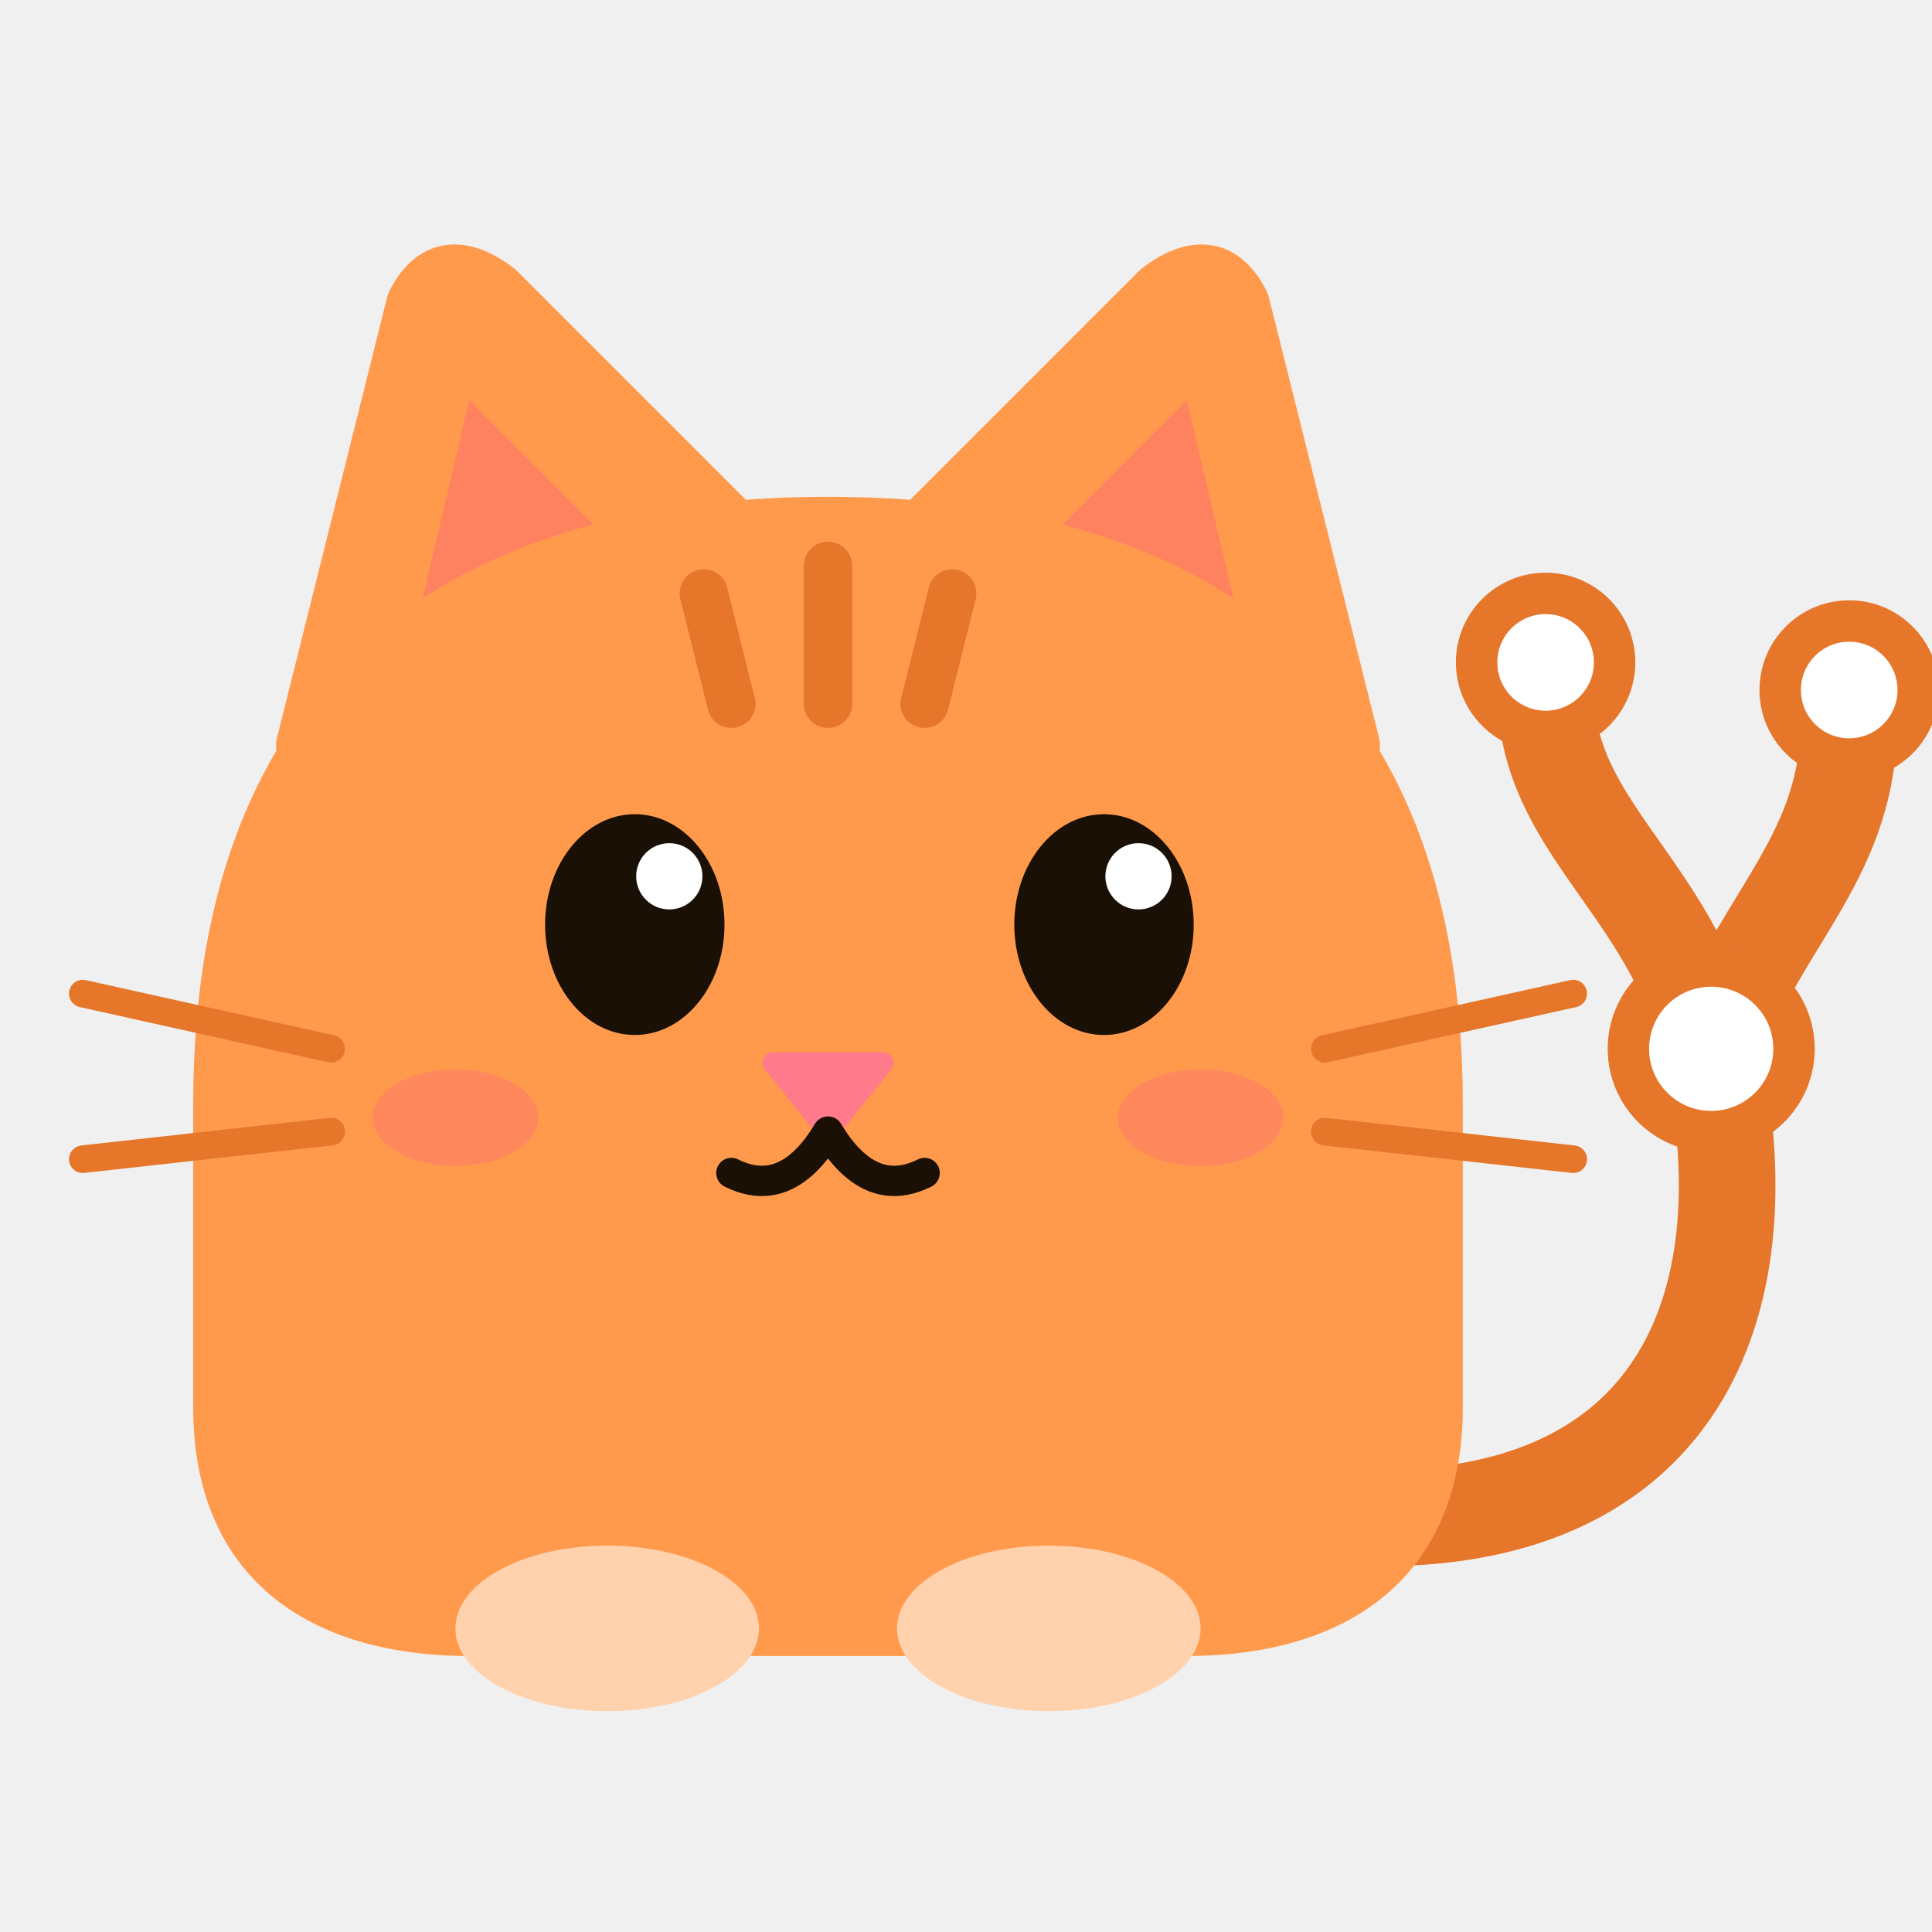
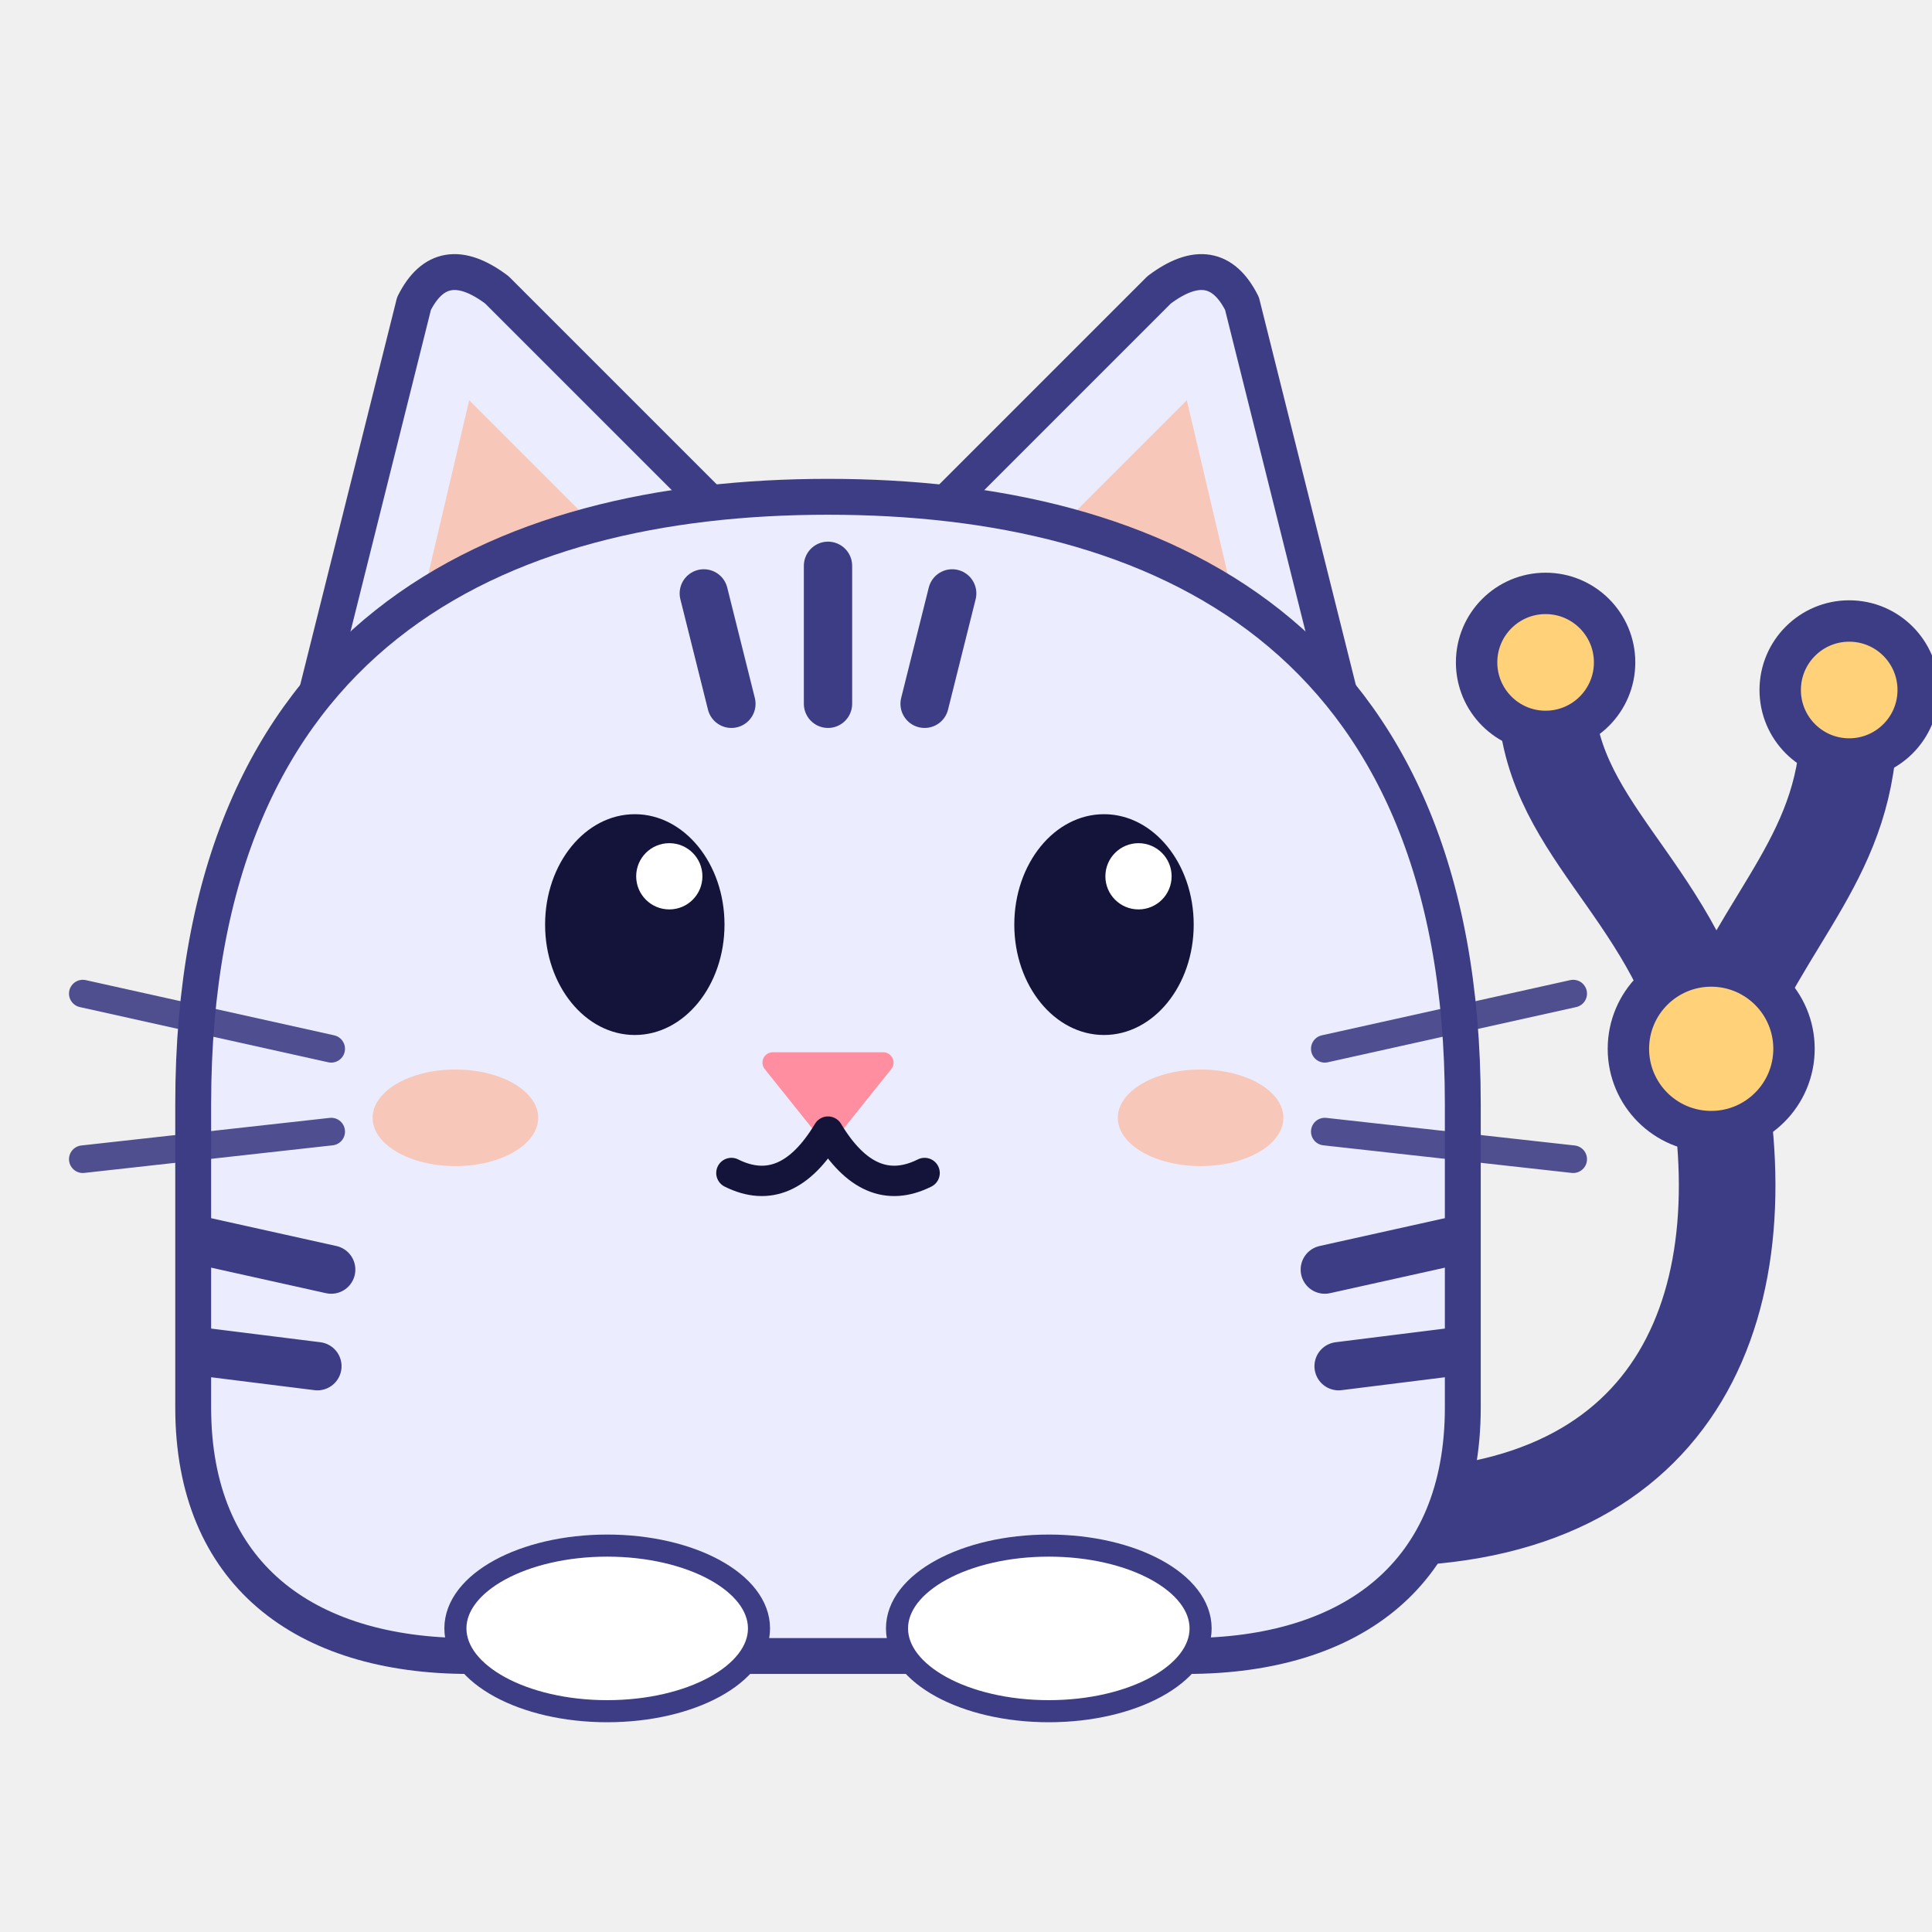
- <svg xmlns="http://www.w3.org/2000/svg" width="512" height="512" viewBox="0 0 140 120" role="img" aria-label="nekotrail cat" class="mascot mascot-working">
-   <g class="mascot-tail" stroke="#e5762a" stroke-width="7" stroke-linecap="round" fill="none">
-     <path d="M100 100 C 122 100, 128 84, 124 66" />
-     <path d="M124 66 C 121 54, 112 50, 112 40" />
-     <path d="M124 66 C 128 56, 134 52, 134 42" />
+ <svg xmlns="http://www.w3.org/2000/svg" width="512" height="512" viewBox="0 0 140 120" role="img" aria-label="NekoTrail cat" class="mascot mascot-working  ">
+   <g class="mascot-tail">
+     <g stroke="#3d3d85" stroke-width="7" stroke-linecap="round" fill="none">
+       <path d="M100 100 C 122 100, 128 84, 124 66" />
+       <path d="M124 66 C 121 54, 112 50, 112 40" />
+       <path d="M124 66 C 128 56, 134 52, 134 42" />
+     </g>
+     <circle cx="124" cy="66" r="6" fill="#ffd27a" stroke="#3d3d85" stroke-width="3" />
+     <circle cx="112" cy="38" r="5" fill="#ffd27a" stroke="#3d3d85" stroke-width="3" />
+     <circle cx="134" cy="40" r="5" fill="#ffd27a" stroke="#3d3d85" stroke-width="3" />
  </g>
-   <circle cx="124" cy="66" r="6" fill="#fff" stroke="#e5762a" stroke-width="3" />
-   <circle cx="112" cy="38" r="5" fill="#fff" stroke="#e5762a" stroke-width="3" />
-   <circle cx="134" cy="40" r="5" fill="#fff" stroke="#e5762a" stroke-width="3" />
-   <path d="M22 44 L30 12 Q32 8 36 11 L55 30 Z" fill="#ff9a4d" stroke="#ff9a4d" stroke-width="4" stroke-linejoin="round" />
-   <path d="M98 44 L90 12 Q88 8 84 11 L65 30 Z" fill="#ff9a4d" stroke="#ff9a4d" stroke-width="4" stroke-linejoin="round" />
-   <path d="M30 36 L34 19 L45 30 Z" fill="#ff6f6f" opacity="0.55" />
-   <path d="M90 36 L86 19 L75 30 Z" fill="#ff6f6f" opacity="0.55" />
-   <path d="M14 70 C 14 36, 36 26, 60 26 C 84 26, 106 36, 106 70 L106 92 C 106 104, 98 110, 86 110 L34 110 C 22 110, 14 104, 14 92 Z" fill="#ff9a4d" />
-   <g stroke="#e5762a" stroke-width="3.5" stroke-linecap="round">
+   <path d="M22 44 L30 12 Q32 8 36 11 L55 30 Z" fill="#ececff" stroke="#3d3d85" stroke-width="2.6" stroke-linejoin="round" />
+   <path d="M98 44 L90 12 Q88 8 84 11 L65 30 Z" fill="#ececff" stroke="#3d3d85" stroke-width="2.6" stroke-linejoin="round" />
+   <path d="M30 36 L34 19 L45 30 Z" fill="#ffb08a" opacity="0.6" />
+   <path d="M90 36 L86 19 L75 30 Z" fill="#ffb08a" opacity="0.6" />
+   <path d="M14 70 C 14 36, 36 26, 60 26 C 84 26, 106 36, 106 70 L106 92 C 106 104, 98 110, 86 110 L34 110 C 22 110, 14 104, 14 92 Z" fill="#ececff" stroke="#3d3d85" stroke-width="2.6" stroke-linejoin="round" />
+   <g stroke="#3d3d85" stroke-width="3.5" stroke-linecap="round">
    <path d="M60 31 L60 41" />
    <path d="M51 33 L53 41" />
    <path d="M69 33 L67 41" />
+     <path d="M15 80 L24 82" />
+     <path d="M15 88 L23 89" />
+     <path d="M105 80 L96 82" />
+     <path d="M105 88 L97 89" />
  </g>
-   <ellipse cx="44" cy="108" rx="11" ry="6" fill="#ffd2ad" />
-   <ellipse cx="76" cy="108" rx="11" ry="6" fill="#ffd2ad" />
+   <ellipse cx="44" cy="108" rx="11" ry="6" fill="#ffffff" stroke="#3d3d85" stroke-width="1.6" />
+   <ellipse cx="76" cy="108" rx="11" ry="6" fill="#ffffff" stroke="#3d3d85" stroke-width="1.6" />
  <g>
-     <ellipse cx="46" cy="57" rx="6.5" ry="8" fill="#1a1006" />
-     <ellipse cx="80" cy="57" rx="6.5" ry="8" fill="#1a1006" />
-     <circle cx="48.5" cy="53.5" r="2.4" fill="#fff" />
-     <circle cx="82.5" cy="53.5" r="2.4" fill="#fff" />
+     <ellipse cx="46" cy="57" rx="6.5" ry="8" fill="#14143a" />
+     <ellipse cx="80" cy="57" rx="6.5" ry="8" fill="#14143a" />
+     <circle cx="48.5" cy="53.5" r="2.4" fill="#ffffff" />
+     <circle cx="82.5" cy="53.5" r="2.4" fill="#ffffff" />
  </g>
-   <ellipse cx="33" cy="71" rx="6" ry="3.5" fill="#ff6f6f" opacity="0.45" />
-   <ellipse cx="87" cy="71" rx="6" ry="3.5" fill="#ff6f6f" opacity="0.45" />
-   <path d="M56 67 L64 67 L60 72 Z" fill="#ff7a8a" stroke="#ff7a8a" stroke-width="1.5" stroke-linejoin="round" />
-   <path d="M60 72 q-3 5 -7 3 M60 72 q3 5 7 3" stroke="#1a1006" stroke-width="2.2" stroke-linecap="round" fill="none" />
-   <g stroke="#e5762a" stroke-width="2" stroke-linecap="round">
+   <ellipse cx="33" cy="71" rx="6" ry="3.5" fill="#ffb08a" opacity="0.6" />
+   <ellipse cx="87" cy="71" rx="6" ry="3.5" fill="#ffb08a" opacity="0.6" />
+   <path d="M56 67 L64 67 L60 72 Z" fill="#ff8fa0" stroke="#ff8fa0" stroke-width="1.5" stroke-linejoin="round" />
+   <path d="M60 72 q-3 5 -7 3 M60 72 q3 5 7 3" stroke="#14143a" stroke-width="2.2" stroke-linecap="round" fill="none" />
+   <g stroke="#3d3d85" stroke-width="2" stroke-linecap="round" opacity="0.9">
    <path d="M24 66 L6 62" />
    <path d="M24 72 L6 74" />
    <path d="M96 66 L114 62" />
    <path d="M96 72 L114 74" />
  </g>
</svg>
